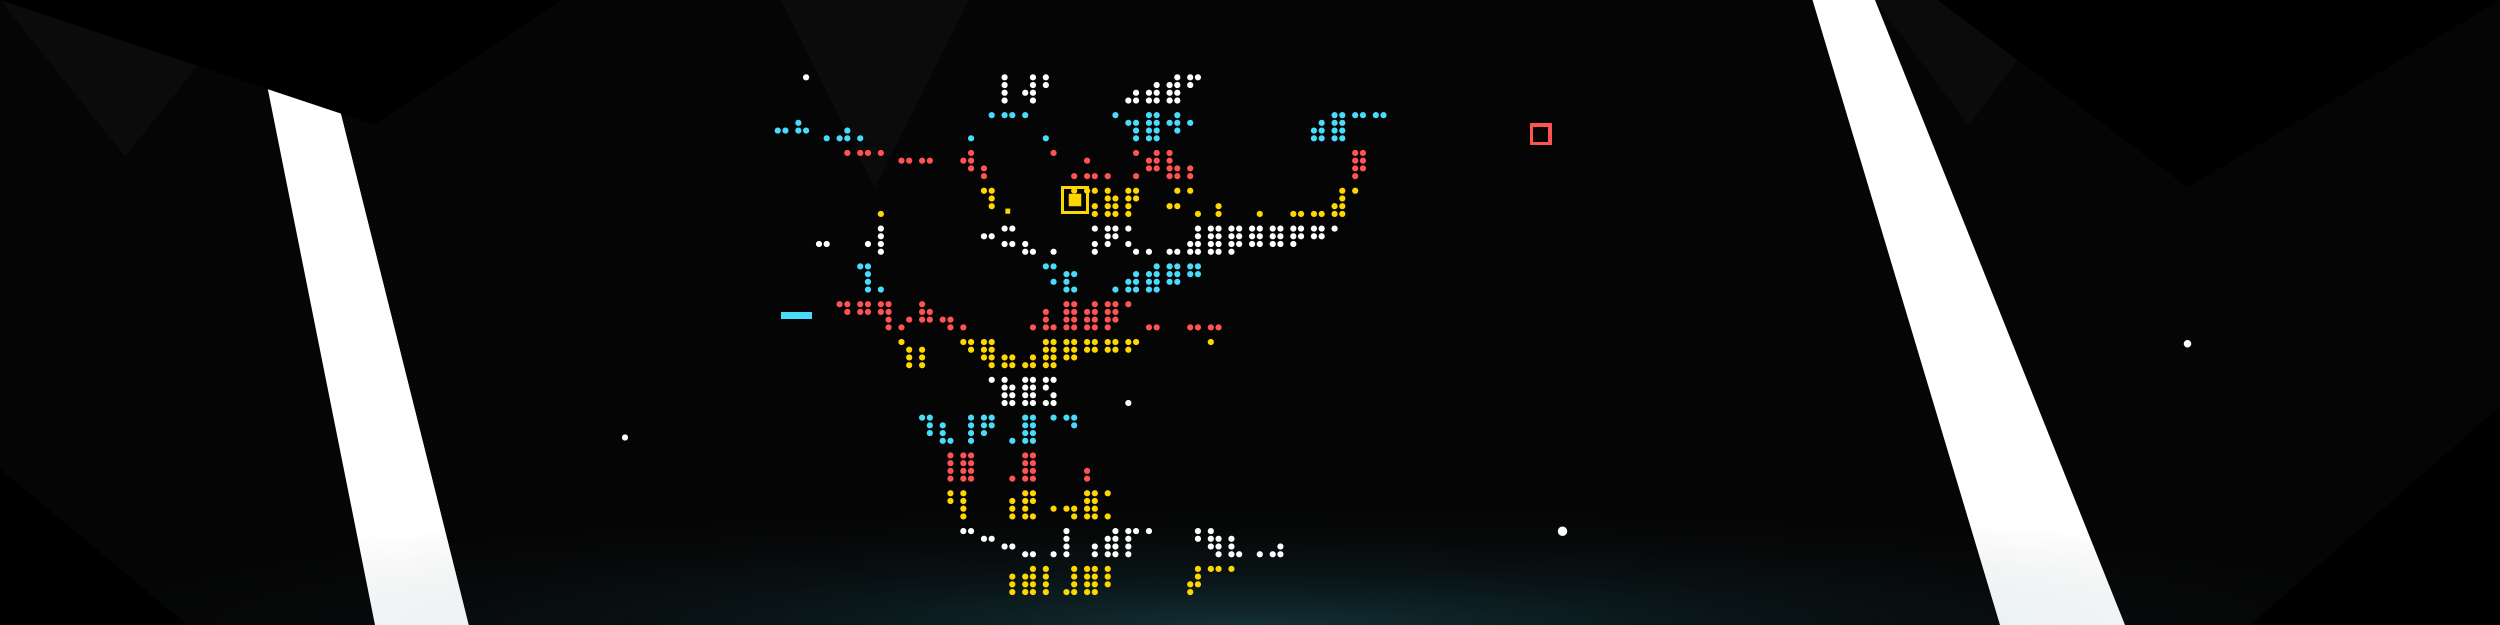
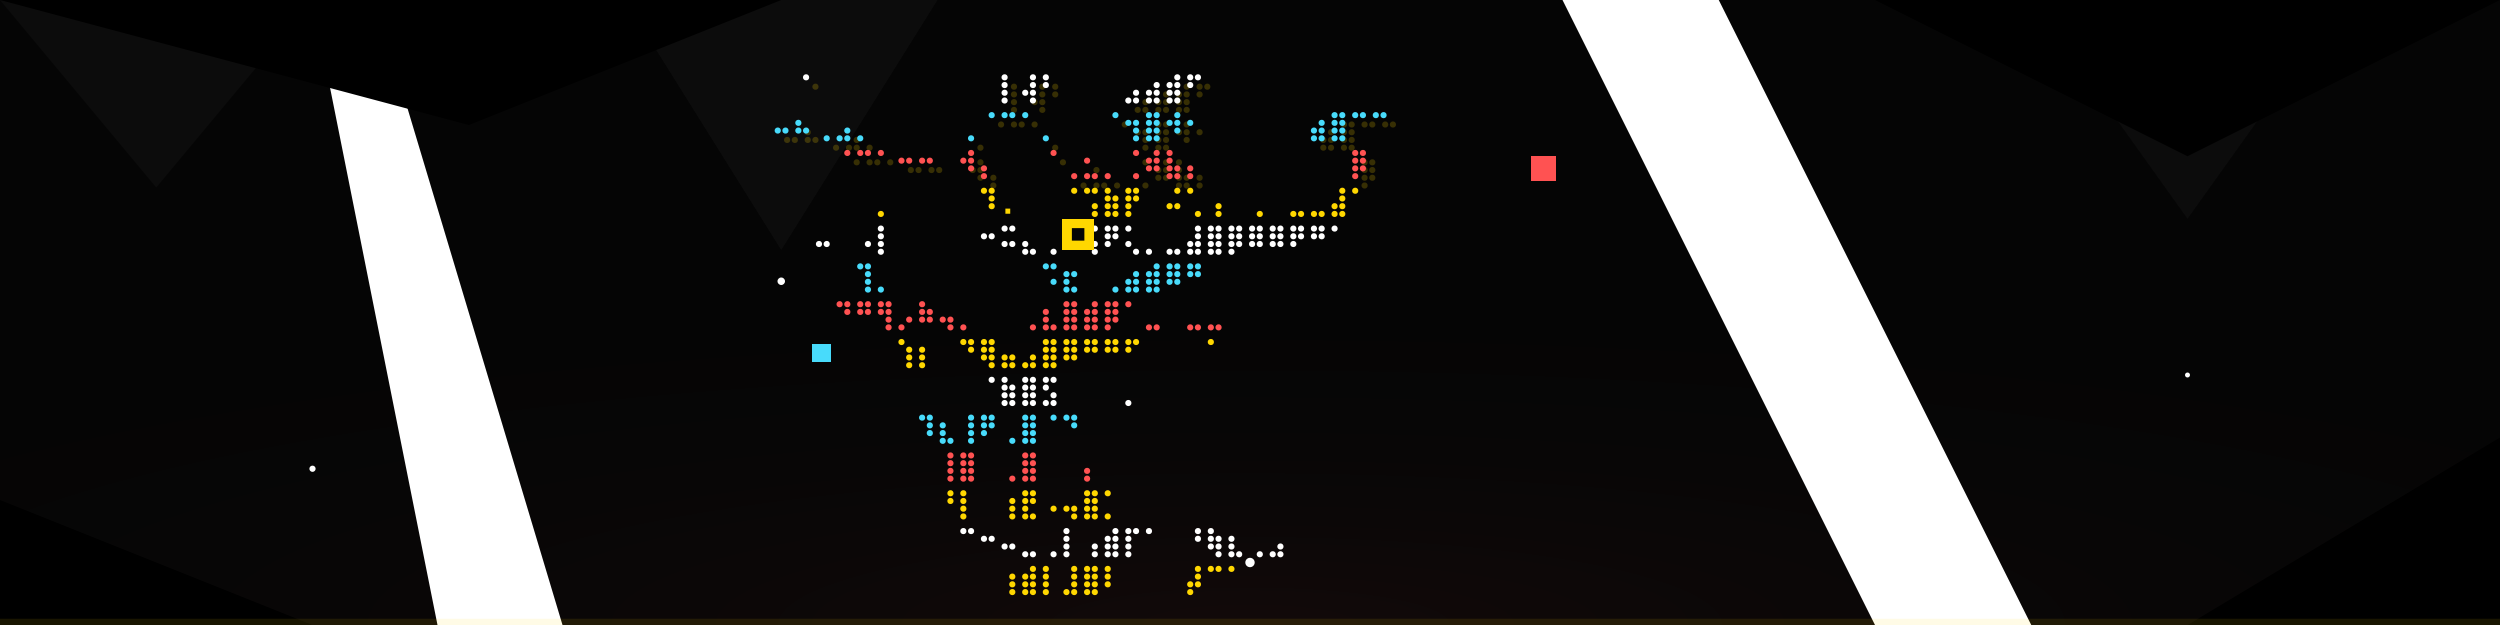
<svg xmlns="http://www.w3.org/2000/svg" fill="none" viewBox="0 0 800 200" width="800" height="200">
  <defs>
    <style>
      /*  */
      .pixel-art { shape-rendering: crispEdges; }
-       .ascii { 
-         font-family: 'Courier New', monospace; 
-         font-size: 11px; 
-         font-weight: 900;
-         white-space: pre;
-       }
+       .ascii { font-family: 'Courier New', monospace; font-size: 11px; font-weight: 900; white-space: pre; }
      
-       /* Animasi Utama */
+       /* Animasi Inti: Flicker &amp; Aura */
      @keyframes neonFlicker {
-         0%, 100% { opacity: 1; filter: drop-shadow(0 0 2px rgba(255,255,255,0.4)); }
-         80% { opacity: 1; } 82% { opacity: 0.6; } 86% { opacity: 0.3; } 88% { opacity: 1; }
+         0%, 100% { opacity: 1; filter: drop-shadow(0 0 4px rgba(255,255,255,0.5)); }
+         85% { opacity: 1; } 87% { opacity: 0.4; } 90% { opacity: 0.8; } 92% { opacity: 0.2; } 95% { opacity: 1; }
      }

-       @keyframes dustFlow {
-         0% { transform: translate(0, 0); opacity: 0; }
-         50% { opacity: 0.3; }
-         100% { transform: translate(60px, -80px); opacity: 0; }
+       /* Partikel Spora yang melayang secara acak */
+       @keyframes sporaDrift {
+         0% { transform: translate(0,0); opacity: 0; }
+         20% { opacity: 0.5; }
+         80% { opacity: 0.5; }
+         100% { transform: translate(100px, -100px); opacity: 0; }
      }

-       @keyframes sigilFloat {
-         0%, 100% { transform: translateY(0) rotate(0deg); filter: drop-shadow(0 0 5px #FFD700); }
-         50% { transform: translateY(-15px) rotate(180deg); filter: drop-shadow(0 0 15px #FF5252); }
+       /* Monolith Melayang (Plot Twist Golden Apple) */
+       @keyframes monolith {
+         0%, 100% { transform: translateY(0) rotate(45deg); filter: brightness(1) drop-shadow(0 0 5px #FFD700); }
+         50% { transform: translateY(-20px) rotate(225deg); filter: brightness(1.5) drop-shadow(0 0 15px #FF5252); }
      }

-       @keyframes fogDrift {
-         0%, 100% { transform: translateX(-10px); opacity: 0.2; }
-         50% { transform: translateX(10px); opacity: 0.4; }
+       /* Sinar Cahaya Berdenyut */
+       @keyframes beamPulse {
+         0%, 100% { opacity: 0.05; transform: scaleX(1); }
+         50% { opacity: 0.2; transform: scaleX(1.2); }
      }

-       @keyframes rayBeam {
-         0%, 100% { opacity: 0.1; }
-         50% { opacity: 0.25; }
-       }
- 
-       .flicker { animation: neonFlicker 6s infinite; }
-       .dust { animation: dustFlow 15s linear infinite; fill: #ffffff; }
-       .sigil { animation: sigilFloat 5s ease-in-out infinite; transform-origin: center; }
-       .fog { animation: fogDrift 8s ease-in-out infinite; }
-       .light-ray { animation: rayBeam 4s ease-in-out infinite; fill: #ffffff; }
+       .flicker { animation: neonFlicker 7s infinite; }
+       .spora { animation: sporaDrift 15s linear infinite; fill: #ffffff; }
+       .monolith { animation: monolith 8s ease-in-out infinite; transform-origin: center; }
+       .light-beam { animation: beamPulse 5s ease-in-out infinite; fill: #ffffff; }
      
      .c1 { fill: #FFFFFF; } .c2 { fill: #FF5252; } .c3 { fill: #48dbfb; } .c4 { fill: #FFD700; }
      /*  */
    </style>
-     <linearGradient id="rayGrad" x1="0%" y1="0%" x2="0%" y2="100%">
-       <stop offset="0%" stop-color="#ffffff" stop-opacity="0.5" />
-       <stop offset="100%" stop-color="#ffffff" stop-opacity="0" />
+     <linearGradient id="beamGrad" x1="0%" y1="0%" x2="0%" y2="100%">
+       <stop offset="0%" stop-color="#fff" stop-opacity="0.8" />
+       <stop offset="100%" stop-color="#fff" stop-opacity="0" />
    </linearGradient>
-     <radialGradient id="baseGlow" cx="50%" cy="100%" r="50%">
-       <stop offset="0%" stop-color="#48dbfb" stop-opacity="0.2" />
+     <radialGradient id="abyssGlow" cx="50%" cy="100%" r="70%">
+       <stop offset="0%" stop-color="#FF5252" stop-opacity="0.1" />
      <stop offset="100%" stop-color="#050505" stop-opacity="0" />
    </radialGradient>
  </defs>
  <rect width="100%" height="100%" fill="#050505" />
-   <path d="M100 0 L150 200 L120 200 L80 0 Z" fill="url(#rayGrad)" class="light-ray" style="animation-delay: 0s" />
-   <path d="M600 0 L680 200 L640 200 L580 0 Z" fill="url(#rayGrad)" class="light-ray" style="animation-delay: 1s" />
-   <rect y="120" width="800" height="80" fill="url(#baseGlow)" class="fog" />
-   <path d="M0 0 L40 50 L80 0 M250 0 L280 60 L310 0 M600 0 L630 40 L660 0" fill="#111" opacity="0.5" />
-   <circle cx="200" cy="140" r="1" class="dust" style="animation-delay: 0s" />
-   <circle cx="500" cy="170" r="1.5" class="dust" style="animation-delay: 4s" />
-   <circle cx="100" cy="80" r="0.7" class="dust" style="animation-delay: 8s" />
-   <circle cx="700" cy="110" r="1.2" class="dust" style="animation-delay: 2s" />
-   <g transform="translate(242, 22)" opacity="0.3">
-     <text x="0" y="0" class="ascii" fill="#000">
+   <rect y="50" width="800" height="150" fill="url(#abyssGlow)" opacity="0.5" />
+   <path d="M120 0 L180 200 L140 200 L100 0 Z" fill="url(#beamGrad)" class="light-beam" style="animation-delay: 0s" />
+   <path d="M550 0 L650 200 L600 200 L500 0 Z" fill="url(#beamGrad)" class="light-beam" style="animation-delay: 2s" />
+   <circle cx="100" cy="150" r="1" class="spora" style="animation-delay: 0s" />
+   <circle cx="400" cy="180" r="1.5" class="spora" style="animation-delay: 4s" />
+   <circle cx="700" cy="120" r="0.8" class="spora" style="animation-delay: 2s" />
+   <circle cx="250" cy="90" r="1.2" class="spora" style="animation-delay: 7s" />
+   <circle cx="550" cy="50" r="1" class="spora" style="animation-delay: 10s" />
+   <path d="M0 0 L50 60 L100 0 M200 0 L250 80 L300 0 M650 0 L700 70 L750 0" fill="#0c0c0c" />
+   <g transform="translate(243, 23)" opacity="0.2" class="flicker">
+     <text x="0" y="0" class="ascii" fill="#FFD700">
      <tspan x="0" dy="1.1em">⠀⠀⠈⠀⠀⠀⠀⠀⠀⠀⠀⠀⡇⢼⠃⠀⠀⠀⣠⣴⣾⠋⠀⠀⠀</tspan>
      <tspan x="0" dy="1.1em">⠀⠤⠦⢀⣠⡀⠀⠀⠀⠀⢀⠈⠉⠁⡀⠀⠀⠈⢲⣿⠺⠂⠀⠀⠀⠀⠀⣴⣿⠉⠉</tspan>
      <tspan x="0" dy="1.1em">⠀⠀⠀⠀⠈⠉⠁⠒⠒⠀⠺⡄⠀⠀⠈⢀⣂⡀⢈⠾⣧⡄⠀⠀⠀⠀⠀⠀⠀⡿</tspan>
-       <tspan x="0" dy="1.1em">⠀⠀⠀⠀⠀⠀⡀⠀⠀⠀⠀⠹.⠀⠀⠈⢩⣷⡟⠀⠬⢁⢠⠀⢀⠀⣀⣀⣼⠁</tspan>
-       <tspan x="0" dy="1.1em">⠀⠀⠀⠤⠀⠠⡇⠀⠀⠀⠀⠒⠭⣄⢀⠀⢨⠟⢅⡀⣀⣼⣿⡿⠿⠿⠟⠛⠁</tspan>
    </text>
  </g>
  <g class="flicker" transform="translate(240, 20)">
    <text x="0" y="0" class="ascii">
      <tspan x="0" dy="1.1em" class="c1">⠀⠀⠈⠀⠀⠀⠀⠀⠀⠀⠀⠀⡇⢼⠃⠀⠀⠀⣠⣴⣾⠋⠀⠀⠀</tspan>
      <tspan x="0" dy="1.1em" class="c3">⠀⠤⠦⢀⣠⡀⠀⠀⠀⠀⢀⠈⠉⠁⡀⠀⠀⠈⢲⣿⠺⠂⠀⠀⠀⠀⠀⣴⣿⠉⠉</tspan>
      <tspan x="0" dy="1.1em" class="c2">⠀⠀⠀⠀⠈⠉⠁⠒⠒⠀⠺⡄⠀⠀⠈⢀⣂⡀⢈⠾⣧⡄⠀⠀⠀⠀⠀⠀⠀⡿</tspan>
      <tspan x="0" dy="1.1em" class="c4">⠀⠀⠀⠀⠀⠀⡀⠀⠀⠀⠀⠹.⠀⠀⠈⢩⣷⡟⠀⠬⢁⢠⠀⢀⠀⣀⣀⣼⠁</tspan>
      <tspan x="0" dy="1.1em" class="c1">⠀⠀⠀⠤⠀⠠⡇⠀⠀⠀⠀⠒⠭⣄⢀⠀⢨⠟⢅⡀⣀⣼⣿⡿⠿⠿⠟⠛⠁</tspan>
      <tspan x="0" dy="1.1em" class="c3">⠀⠀⠀⠀⠀⢹⡀⠀⠀⠀⠀⠀⠀⠀⠩⣖⠀⢀⣴⣾⠿⠛⠀⠀⠀⠀⠀⠀⠀</tspan>
      <tspan x="0" dy="1.1em" class="c2">⠀⠀⠀⠀⠙⠛⢻⡠⠷⢤⡀⠀⠀⢀⣆⣿⣾⡿⠁⣀ ⣀⣀⠀⠀⠀⠀⠀⠀</tspan>
      <tspan x="0" dy="1.1em" class="c4">⠀⠀⠀⠀⠀⠀⠀⢱⡆⠀⠙⢿⣤⣠⣿⠿⠛⠛⠋⠀⠀⠀⠁⠀⠀⠀⠀⠀</tspan>
      <tspan x="0" dy="1.1em" class="c1">⠀⠀⠀⠀⠀⠀⠀⠀⠀⠀⠀⠈⣷⣿⣫⠀⠀⠀⡀⠀⠀⠀⠀⠀⠀⠀⠀⠀</tspan>
      <tspan x="0" dy="1.1em" class="c3">⠀⠀⠀⠀⠀⠀⠀⠀⠹⣆⢸⠟⢀⣿⠈⠙⠀⠀⠀⠀⠀⠀⠀⠀⠀⠀⠀⠀</tspan>
      <tspan x="0" dy="1.1em" class="c2">⠀⠀⠀⠀⠀⠀⠀⠀⠀⢸⣿⠀⢀⣿⠀⠀⡄⠀⠀⠀⠀⠀⠀⠀⠀⠀⠀⠀</tspan>
      <tspan x="0" dy="1.1em" class="c4">⠀⠀⠀⠀⠀⠀⠀⠀⠀⠘⡇⠀⢰⣟⠠⢤⣿⡁⠀⠀⠀⠀⠀⠀⠀⠀⠀⠀</tspan>
      <tspan x="0" dy="1.1em" class="c1">⠀⠀⠀⠀⠀⠀⠀⠀⠀⠀⠉⠒⠤⣀⢀⡇⢠⣾⡏⠁⠀⠘⢷⣆⢀⣠⠀⠀</tspan>
      <tspan x="0" dy="1.1em" class="c4">⠀⠀⠀⠀⠀⠀⠀⠀⠀⠀⠀⠀⢰⣾⡇⣸⣿⠇⠀⠀⠀⡼⠉⠁⠀⠀</tspan>
    </text>
  </g>
-   <g class="sigil" style="animation-delay: 0s;">
-     <rect x="340" y="60" width="8" height="8" stroke="#FFD700" stroke-width="1" class="pixel-art" />
-     <rect x="342" y="62" width="4" height="4" fill="#FFD700" />
+   <g class="monolith" style="animation-delay: 0s;">
+     <rect x="340" y="70" width="10" height="10" fill="#FFD700" class="pixel-art" />
+     <rect x="343" y="73" width="4" height="4" fill="#050505" />
  </g>
-   <g class="sigil" style="animation-delay: 2s;">
-     <rect x="490" y="40" width="6" height="6" stroke="#FF5252" stroke-width="1" class="pixel-art" />
+   <g class="monolith" style="animation-delay: 3s;">
+     <rect x="490" y="50" width="8" height="8" fill="#FF5252" class="pixel-art" />
  </g>
-   <g class="sigil" style="animation-delay: 1s;">
-     <rect x="250" y="100" width="10" height="2" fill="#48dbfb" class="pixel-art" />
+   <g class="monolith" style="animation-delay: 1.5s;">
+     <rect x="260" y="110" width="6" height="6" fill="#48dbfb" class="pixel-art" />
  </g>
-   <path d="M0 150 L60 200 L0 200 Z M800 130 L720 200 L800 200 Z" fill="#000" />
-   <path d="M0 0 L120 40 L180 0 Z M800 0 L700 60 L620 0 Z" fill="#000" />
+   <path d="M0 0 L150 40 L250 0 Z M800 0 L700 50 L600 0 Z" fill="#000" />
+   <path d="M0 160 L100 200 L0 200 Z M800 140 L700 200 L800 200 Z" fill="#000" />
+   <rect y="198" width="800" height="2" fill="#FFD700" opacity="0.1" />
</svg>
